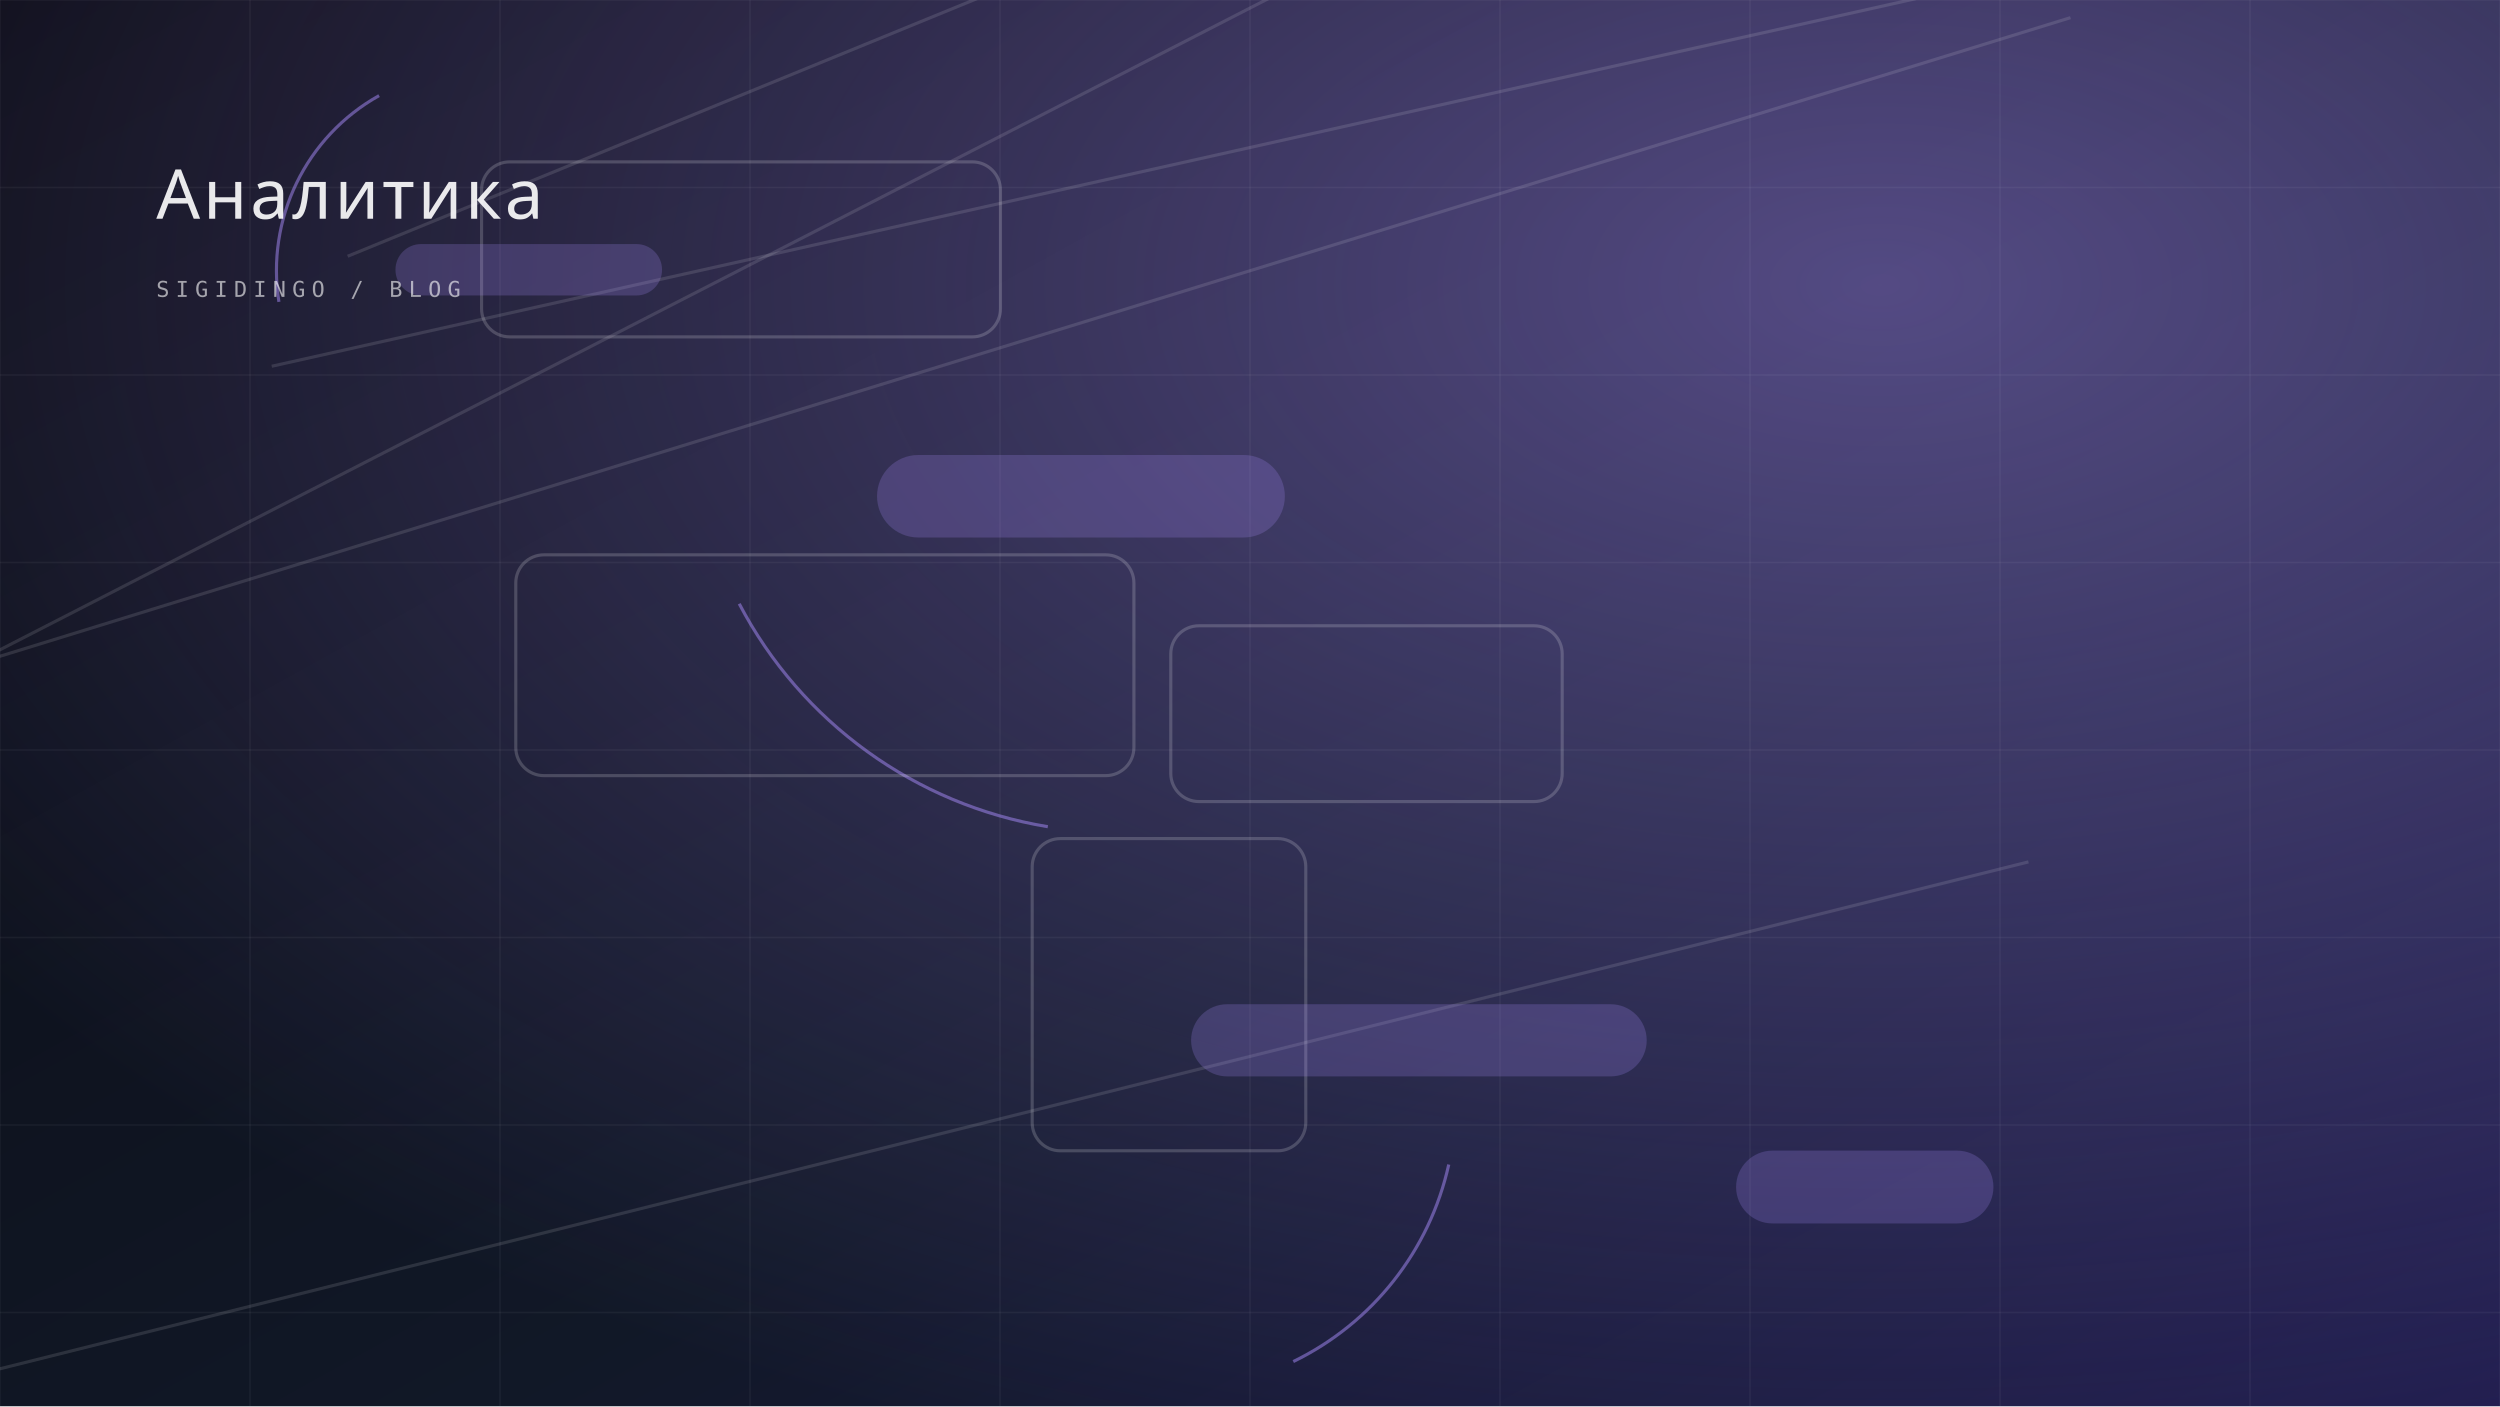
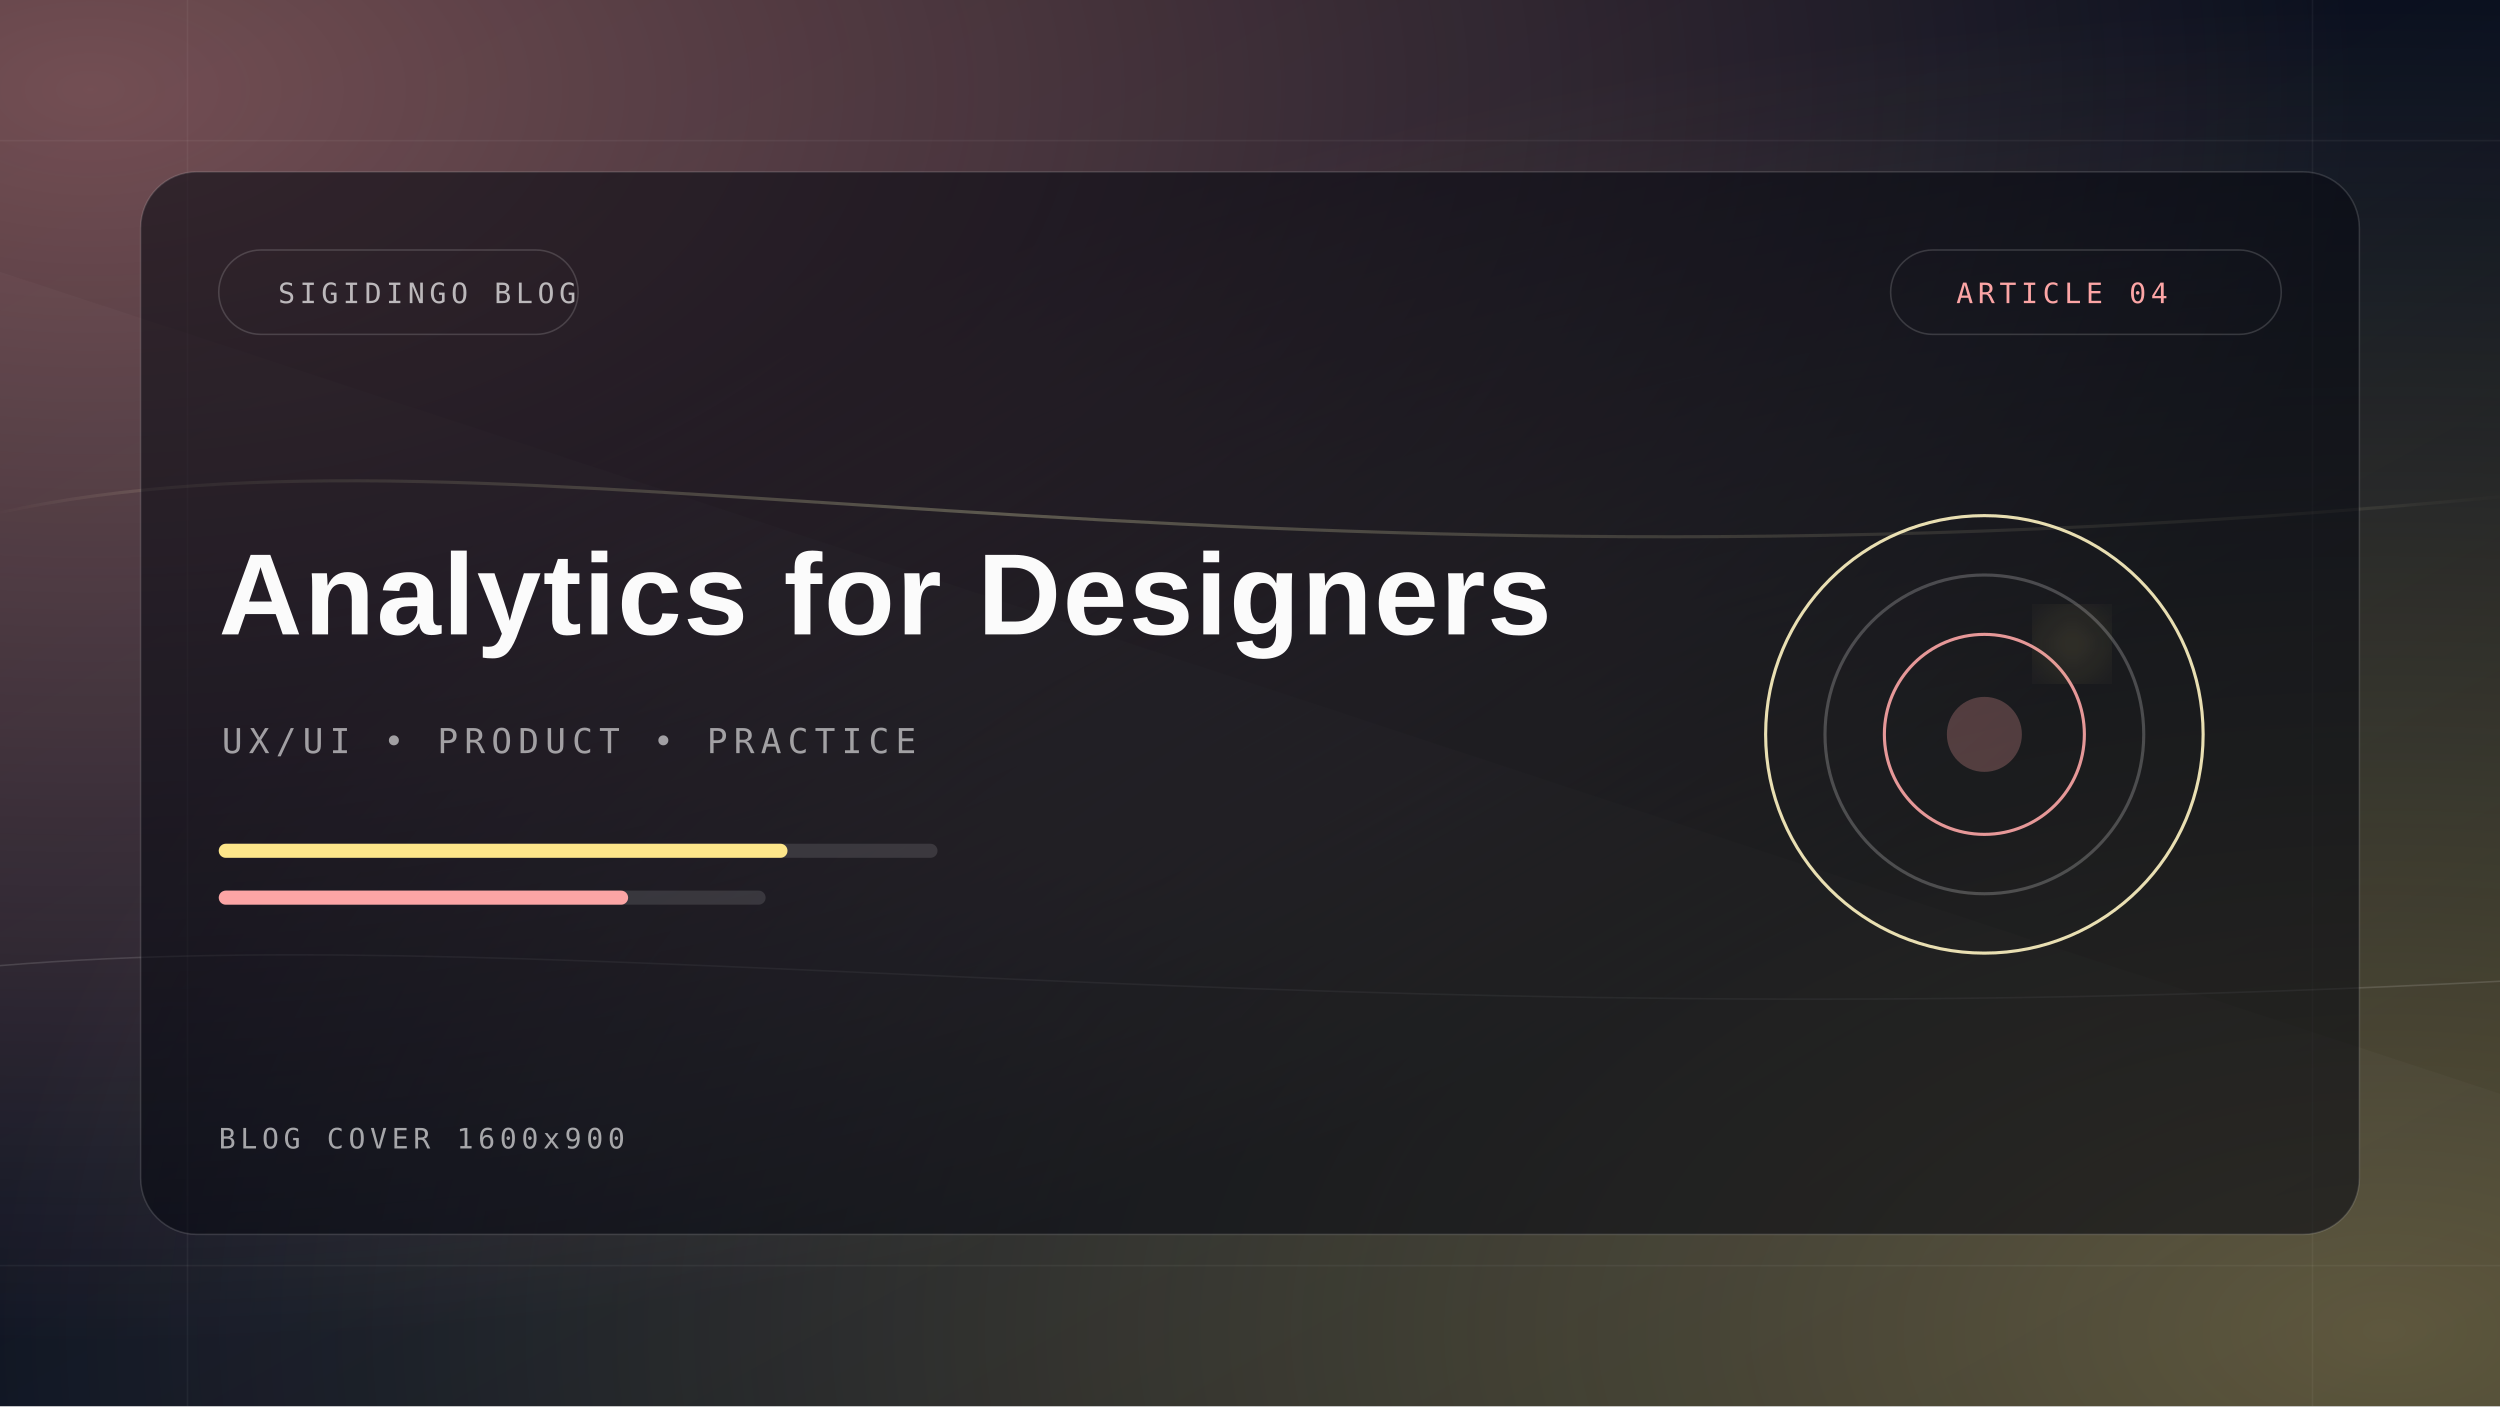
<svg xmlns="http://www.w3.org/2000/svg" width="1600" height="900" viewBox="0 0 1600 900">
  <defs>
-     <linearGradient id="bg-analytics-for-designers" x1="0" y1="0" x2="1" y2="1">
-       <stop offset="0%" stop-color="#0a0b12" />
-       <stop offset="60%" stop-color="#111827" />
-       <stop offset="100%" stop-color="#1e1b4b" />
+     <linearGradient id="bg-4" x1="0" y1="0" x2="1" y2="1">
+       <stop offset="0%" stop-color="#070A12" />
+       <stop offset="52%" stop-color="#0B1120" />
+       <stop offset="100%" stop-color="#05070D" />
    </linearGradient>
-     <radialGradient id="glow-analytics-for-designers" cx="0.75" cy="0.2" r="0.9">
-       <stop offset="0%" stop-color="#a78bfa" stop-opacity="0.45" />
-       <stop offset="100%" stop-color="#a78bfa" stop-opacity="0" />
+     <radialGradient id="haloA-4" cx="0.04" cy="0.06" r="0.9">
+       <stop offset="0%" stop-color="#FCA5A5" stop-opacity="0.44" />
+       <stop offset="100%" stop-color="#FCA5A5" stop-opacity="0" />
    </radialGradient>
+     <radialGradient id="haloB-4" cx="0.95" cy="0.95" r="0.95">
+       <stop offset="0%" stop-color="#FDE68A" stop-opacity="0.34" />
+       <stop offset="100%" stop-color="#FDE68A" stop-opacity="0" />
+     </radialGradient>
+     <linearGradient id="beam-4" x1="0" y1="0" x2="1" y2="0">
+       <stop offset="0%" stop-color="#FFF4C2" stop-opacity="0" />
+       <stop offset="40%" stop-color="#FFF4C2" stop-opacity="0.95" />
+       <stop offset="100%" stop-color="#FFF4C2" stop-opacity="0" />
+     </linearGradient>
+     <filter id="soft-4" x="-20%" y="-20%" width="140%" height="140%">
+       <feGaussianBlur stdDeviation="24" />
+     </filter>
  </defs>
-   <rect width="1600" height="900" fill="url(#bg-analytics-for-designers)" />
-   <rect width="1600" height="900" fill="url(#glow-analytics-for-designers)" />
+   <rect width="1600" height="900" fill="url(#bg-4)" />
+   <rect width="1600" height="900" fill="url(#haloA-4)" />
+   <rect width="1600" height="900" fill="url(#haloB-4)" />
  <g stroke="rgba(255,255,255,0.05)" stroke-width="1">
-     <line x1="0" y1="0" x2="0" y2="900" />
-     <line x1="160" y1="0" x2="160" y2="900" />
-     <line x1="320" y1="0" x2="320" y2="900" />
-     <line x1="480" y1="0" x2="480" y2="900" />
-     <line x1="640" y1="0" x2="640" y2="900" />
-     <line x1="800" y1="0" x2="800" y2="900" />
-     <line x1="960" y1="0" x2="960" y2="900" />
-     <line x1="1120" y1="0" x2="1120" y2="900" />
-     <line x1="1280" y1="0" x2="1280" y2="900" />
-     <line x1="1440" y1="0" x2="1440" y2="900" />
-     <line x1="1600" y1="0" x2="1600" y2="900" />
-     <line x1="0" y1="0" x2="1600" y2="0" />
-     <line x1="0" y1="120" x2="1600" y2="120" />
-     <line x1="0" y1="240" x2="1600" y2="240" />
-     <line x1="0" y1="360" x2="1600" y2="360" />
-     <line x1="0" y1="480" x2="1600" y2="480" />
-     <line x1="0" y1="600" x2="1600" y2="600" />
-     <line x1="0" y1="720" x2="1600" y2="720" />
-     <line x1="0" y1="840" x2="1600" y2="840" />
+     <line x1="0" y1="90" x2="1600" y2="90" />
+     <line x1="0" y1="810" x2="1600" y2="810" />
+     <line x1="120" y1="0" x2="120" y2="900" />
+     <line x1="1480" y1="0" x2="1480" y2="900" />
  </g>
-   <g fill="none" stroke="#a78bfa" stroke-width="2" opacity="0.5">
-     <path d="M 670.6 529.1 A 273.2 273.2 0 0 1 473.1 386.4" />
-     <path d="M 178.5 193.2 A 128.3 128.3 0 0 1 242.6 61.2" />
-     <path d="M 927.2 745.3 A 184.5 184.5 0 0 1 827.7 871.4" />
+   <g opacity="0.8">
+     <path d="M0 174 L1600 700 L1600 900 L0 900 Z" fill="rgba(255,255,255,0.03)" />
+     <path d="M0 328 C320 258, 760 398, 1600 318" stroke="url(#beam-4)" stroke-width="2" fill="none" />
+     <path d="M0 618 C360 588, 840 668, 1600 628" stroke="rgba(255,255,255,0.17)" stroke-width="1" fill="none" />
  </g>
-   <g stroke="rgba(255,255,255,0.12)" stroke-width="2">
-     <line x1="-33.4" y1="430.3" x2="1325.1" y2="11.3" />
-     <line x1="173.9" y1="234.4" x2="1266.9" y2="-10.0" />
-     <line x1="-93.6" y1="463.9" x2="1135.5" y2="-167.1" />
-     <line x1="222.5" y1="164.0" x2="1438.2" y2="-333.7" />
-     <line x1="-52.8" y1="889.2" x2="1298.2" y2="551.6" />
+   <rect x="90" y="110" width="1420" height="680" rx="36" fill="rgba(7,10,18,0.58)" stroke="rgba(255,255,255,0.14)" />
+   <path d="M130 212 H1470" stroke="url(#beam-4)" stroke-width="2" />
+   <path d="M130 690 H1470" stroke="url(#beam-4)" stroke-width="2" />
+   <g fill="none" stroke="rgba(255,255,255,0.16)">
+     <rect x="140" y="160" width="230" height="54" rx="27" />
+     <rect x="1210" y="160" width="250" height="54" rx="27" />
  </g>
-   <g fill="none" stroke="rgba(255,255,255,0.18)" stroke-width="2">
-     <rect x="660.6" y="536.7" width="175.1" height="199.8" rx="18" />
-     <rect x="330.1" y="355.1" width="395.6" height="141.3" rx="18" />
-     <rect x="749.3" y="400.5" width="250.5" height="112.5" rx="18" />
-     <rect x="308.2" y="103.6" width="332.1" height="112.0" rx="18" />
+   <text x="178" y="194" font-family="Consolas, monospace" font-size="18" letter-spacing="3" fill="rgba(255,255,255,0.68)">SIGIDINGO BLOG</text>
+   <text x="1252" y="194" font-family="Consolas, monospace" font-size="18" letter-spacing="3" fill="#FCA5A5">ARTICLE 04</text>
+   <text x="140" y="406" font-family="Sora, Arial, sans-serif" font-weight="700" font-size="74" letter-spacing="1.2" fill="rgba(255,255,255,0.98)">Analytics for Designers</text>
+   <text x="142" y="482" font-family="Consolas, monospace" font-size="22" letter-spacing="4" fill="rgba(255,255,255,0.58)">UX/UI  •  PRODUCT  •  PRACTICE</text>
+   <g>
+     <rect x="140" y="540" width="460" height="9" rx="4.5" fill="rgba(255,255,255,0.12)" />
+     <rect x="140" y="540" width="364" height="9" rx="4.5" fill="#FDE68A" />
+     <rect x="140" y="570" width="350" height="9" rx="4.5" fill="rgba(255,255,255,0.12)" />
+     <rect x="140" y="570" width="262" height="9" rx="4.5" fill="#FCA5A5" />
  </g>
-   <g fill="#a78bfa" opacity="0.22">
-     <rect x="762.3" y="642.7" width="291.6" height="46.2" rx="23.1" />
-     <rect x="253.1" y="156.2" width="170.6" height="32.9" rx="16.4" />
-     <rect x="1111.1" y="736.4" width="164.7" height="46.6" rx="23.3" />
-     <rect x="561.3" y="291.2" width="261.0" height="52.8" rx="26.4" />
+   <g opacity="0.9">
+     <circle cx="1270" cy="470" r="140" fill="none" stroke="#FFF4C2" stroke-width="2" />
+     <circle cx="1270" cy="470" r="102" fill="none" stroke="rgba(255,255,255,0.24)" stroke-width="2" />
+     <circle cx="1270" cy="470" r="64" fill="none" stroke="#FCA5A5" stroke-width="2" />
+     <circle cx="1270" cy="470" r="24" fill="#FCA5A5" fill-opacity="0.28" />
+     <circle cx="1326" cy="412" r="18" fill="#FDE68A" fill-opacity="0.45" filter="url(#soft-4)" />
  </g>
-   <text x="100" y="140" font-family="Sora, sans-serif" font-size="44" fill="rgba(255,255,255,0.9)" letter-spacing="2">Аналитика</text>
-   <text x="100" y="190" font-family="IBM Plex Mono, monospace" font-size="14" fill="rgba(255,255,255,0.6)" letter-spacing="4">SIGIDINGO / BLOG</text>
+   <text x="140" y="735" font-family="Consolas, monospace" font-size="18" letter-spacing="3" fill="rgba(255,255,255,0.62)">BLOG COVER 1600x900</text>
</svg>
